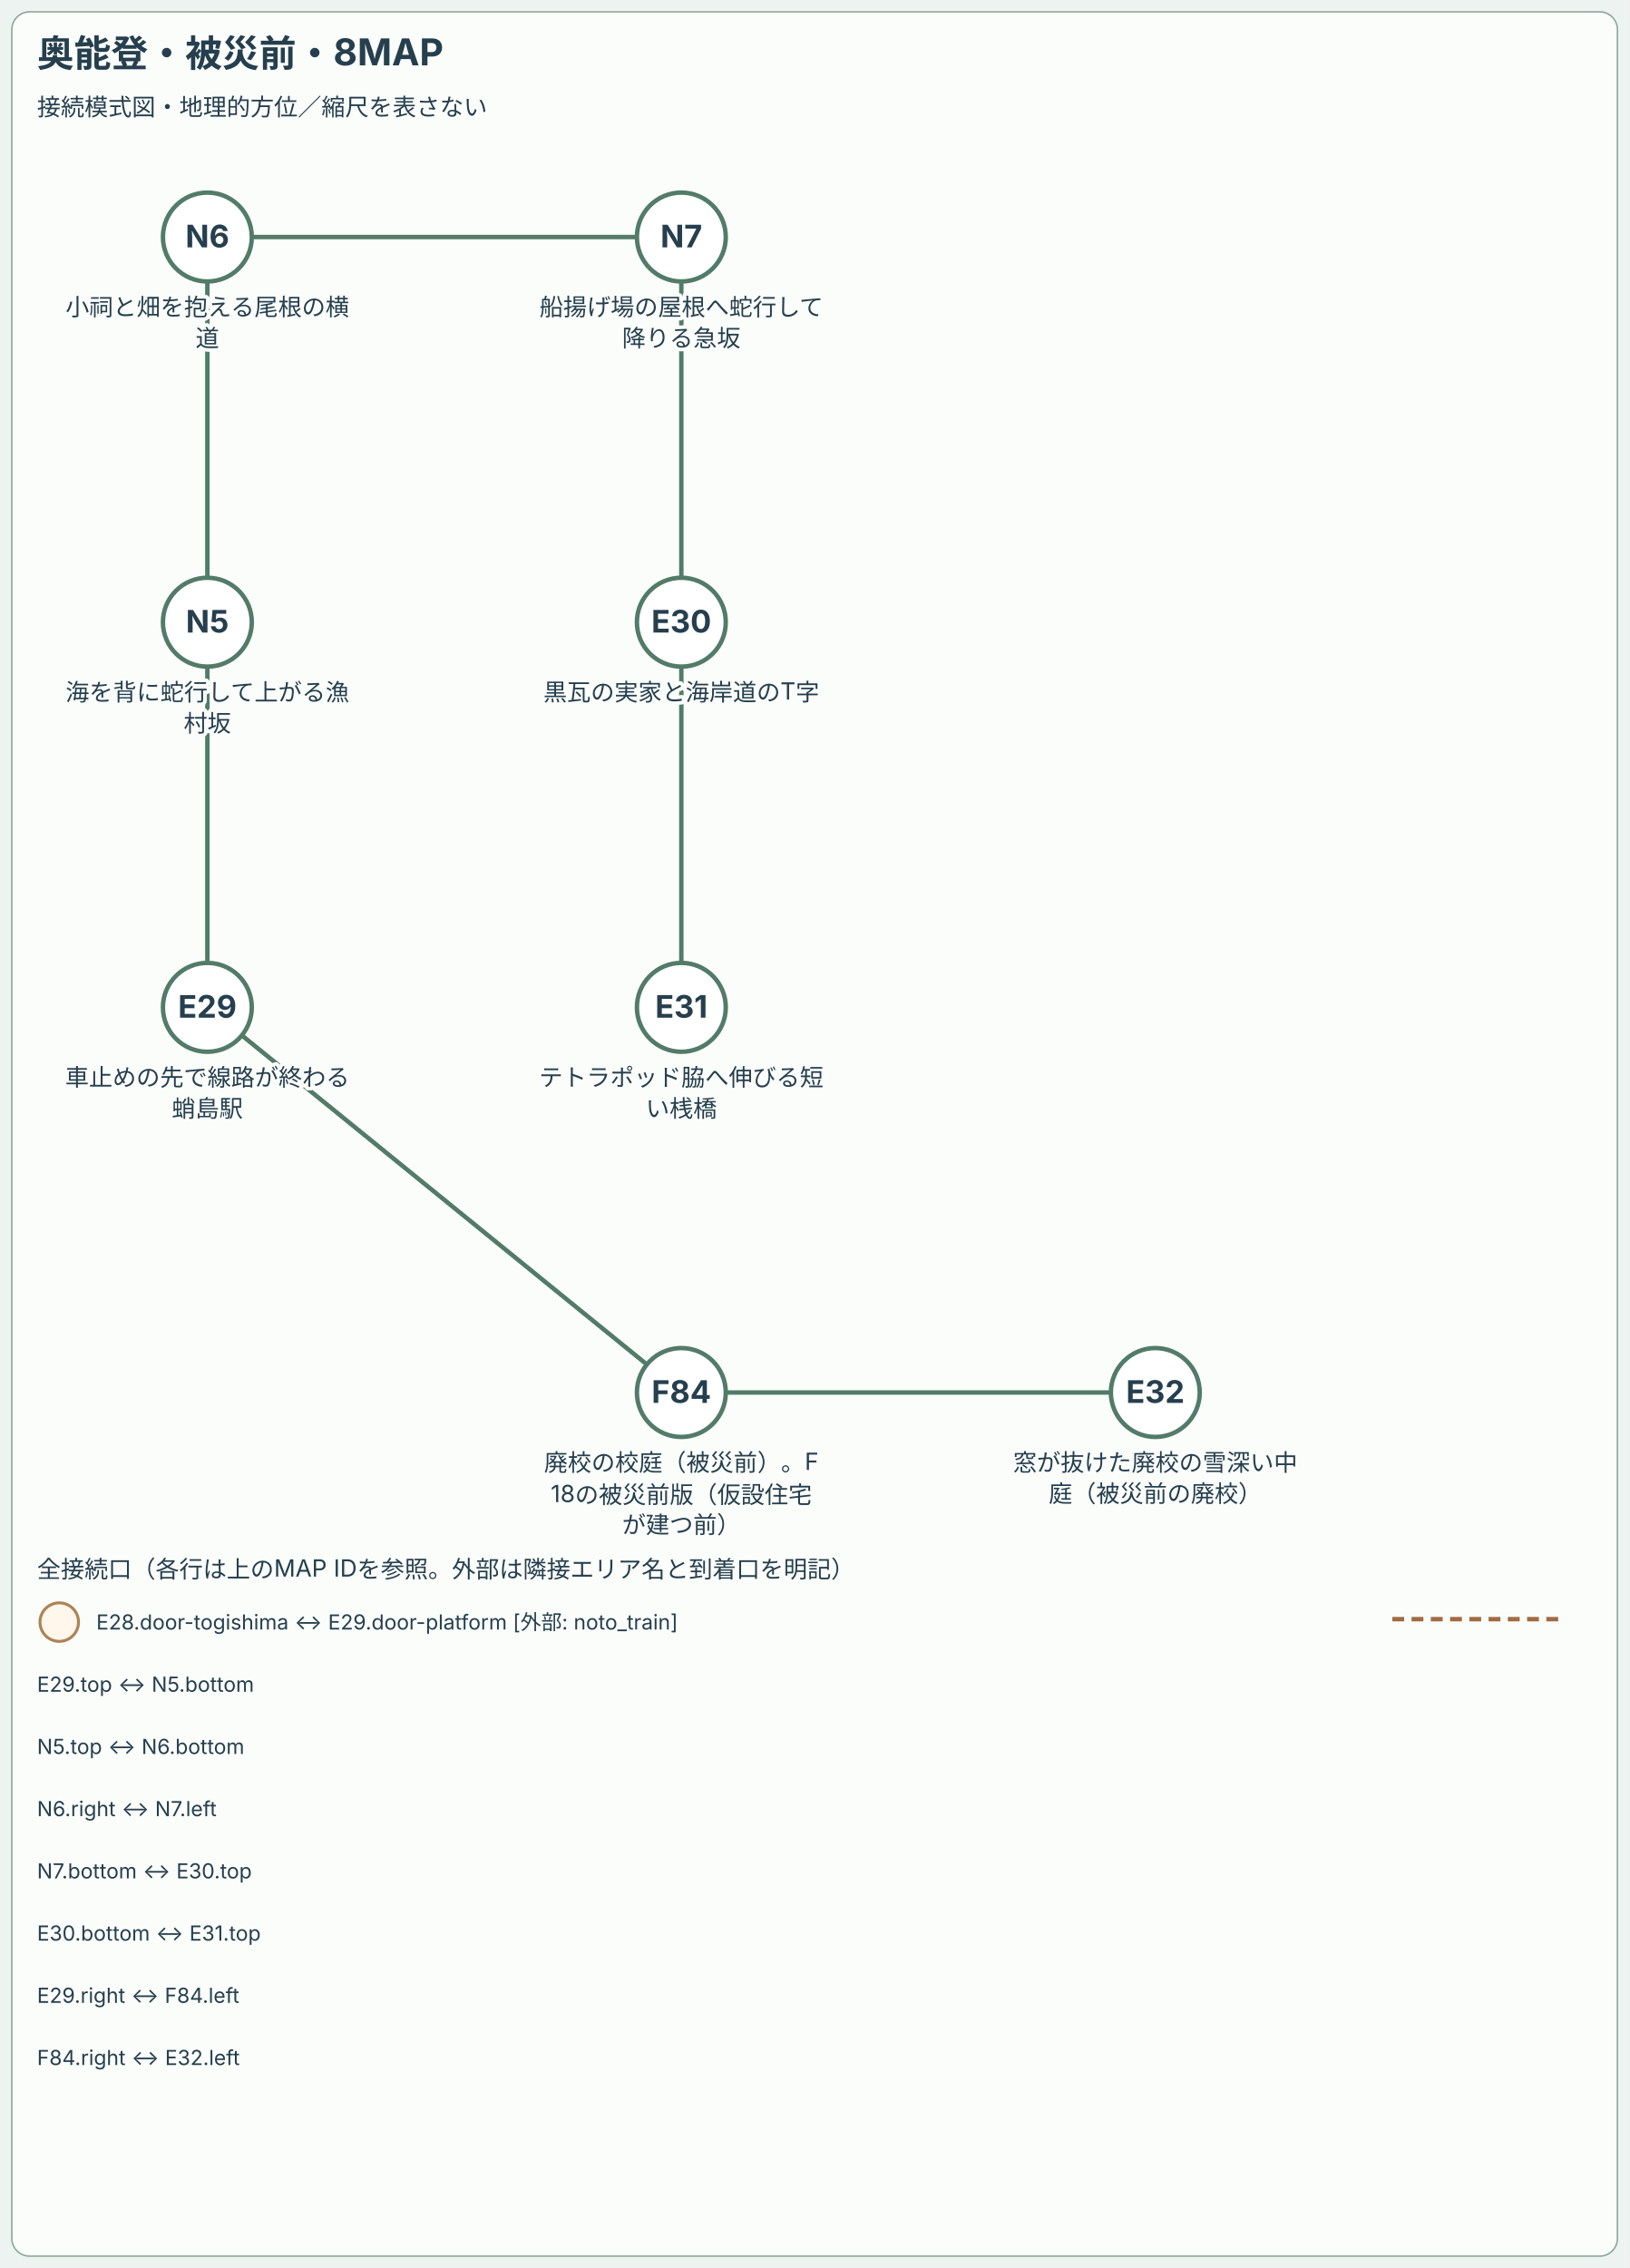
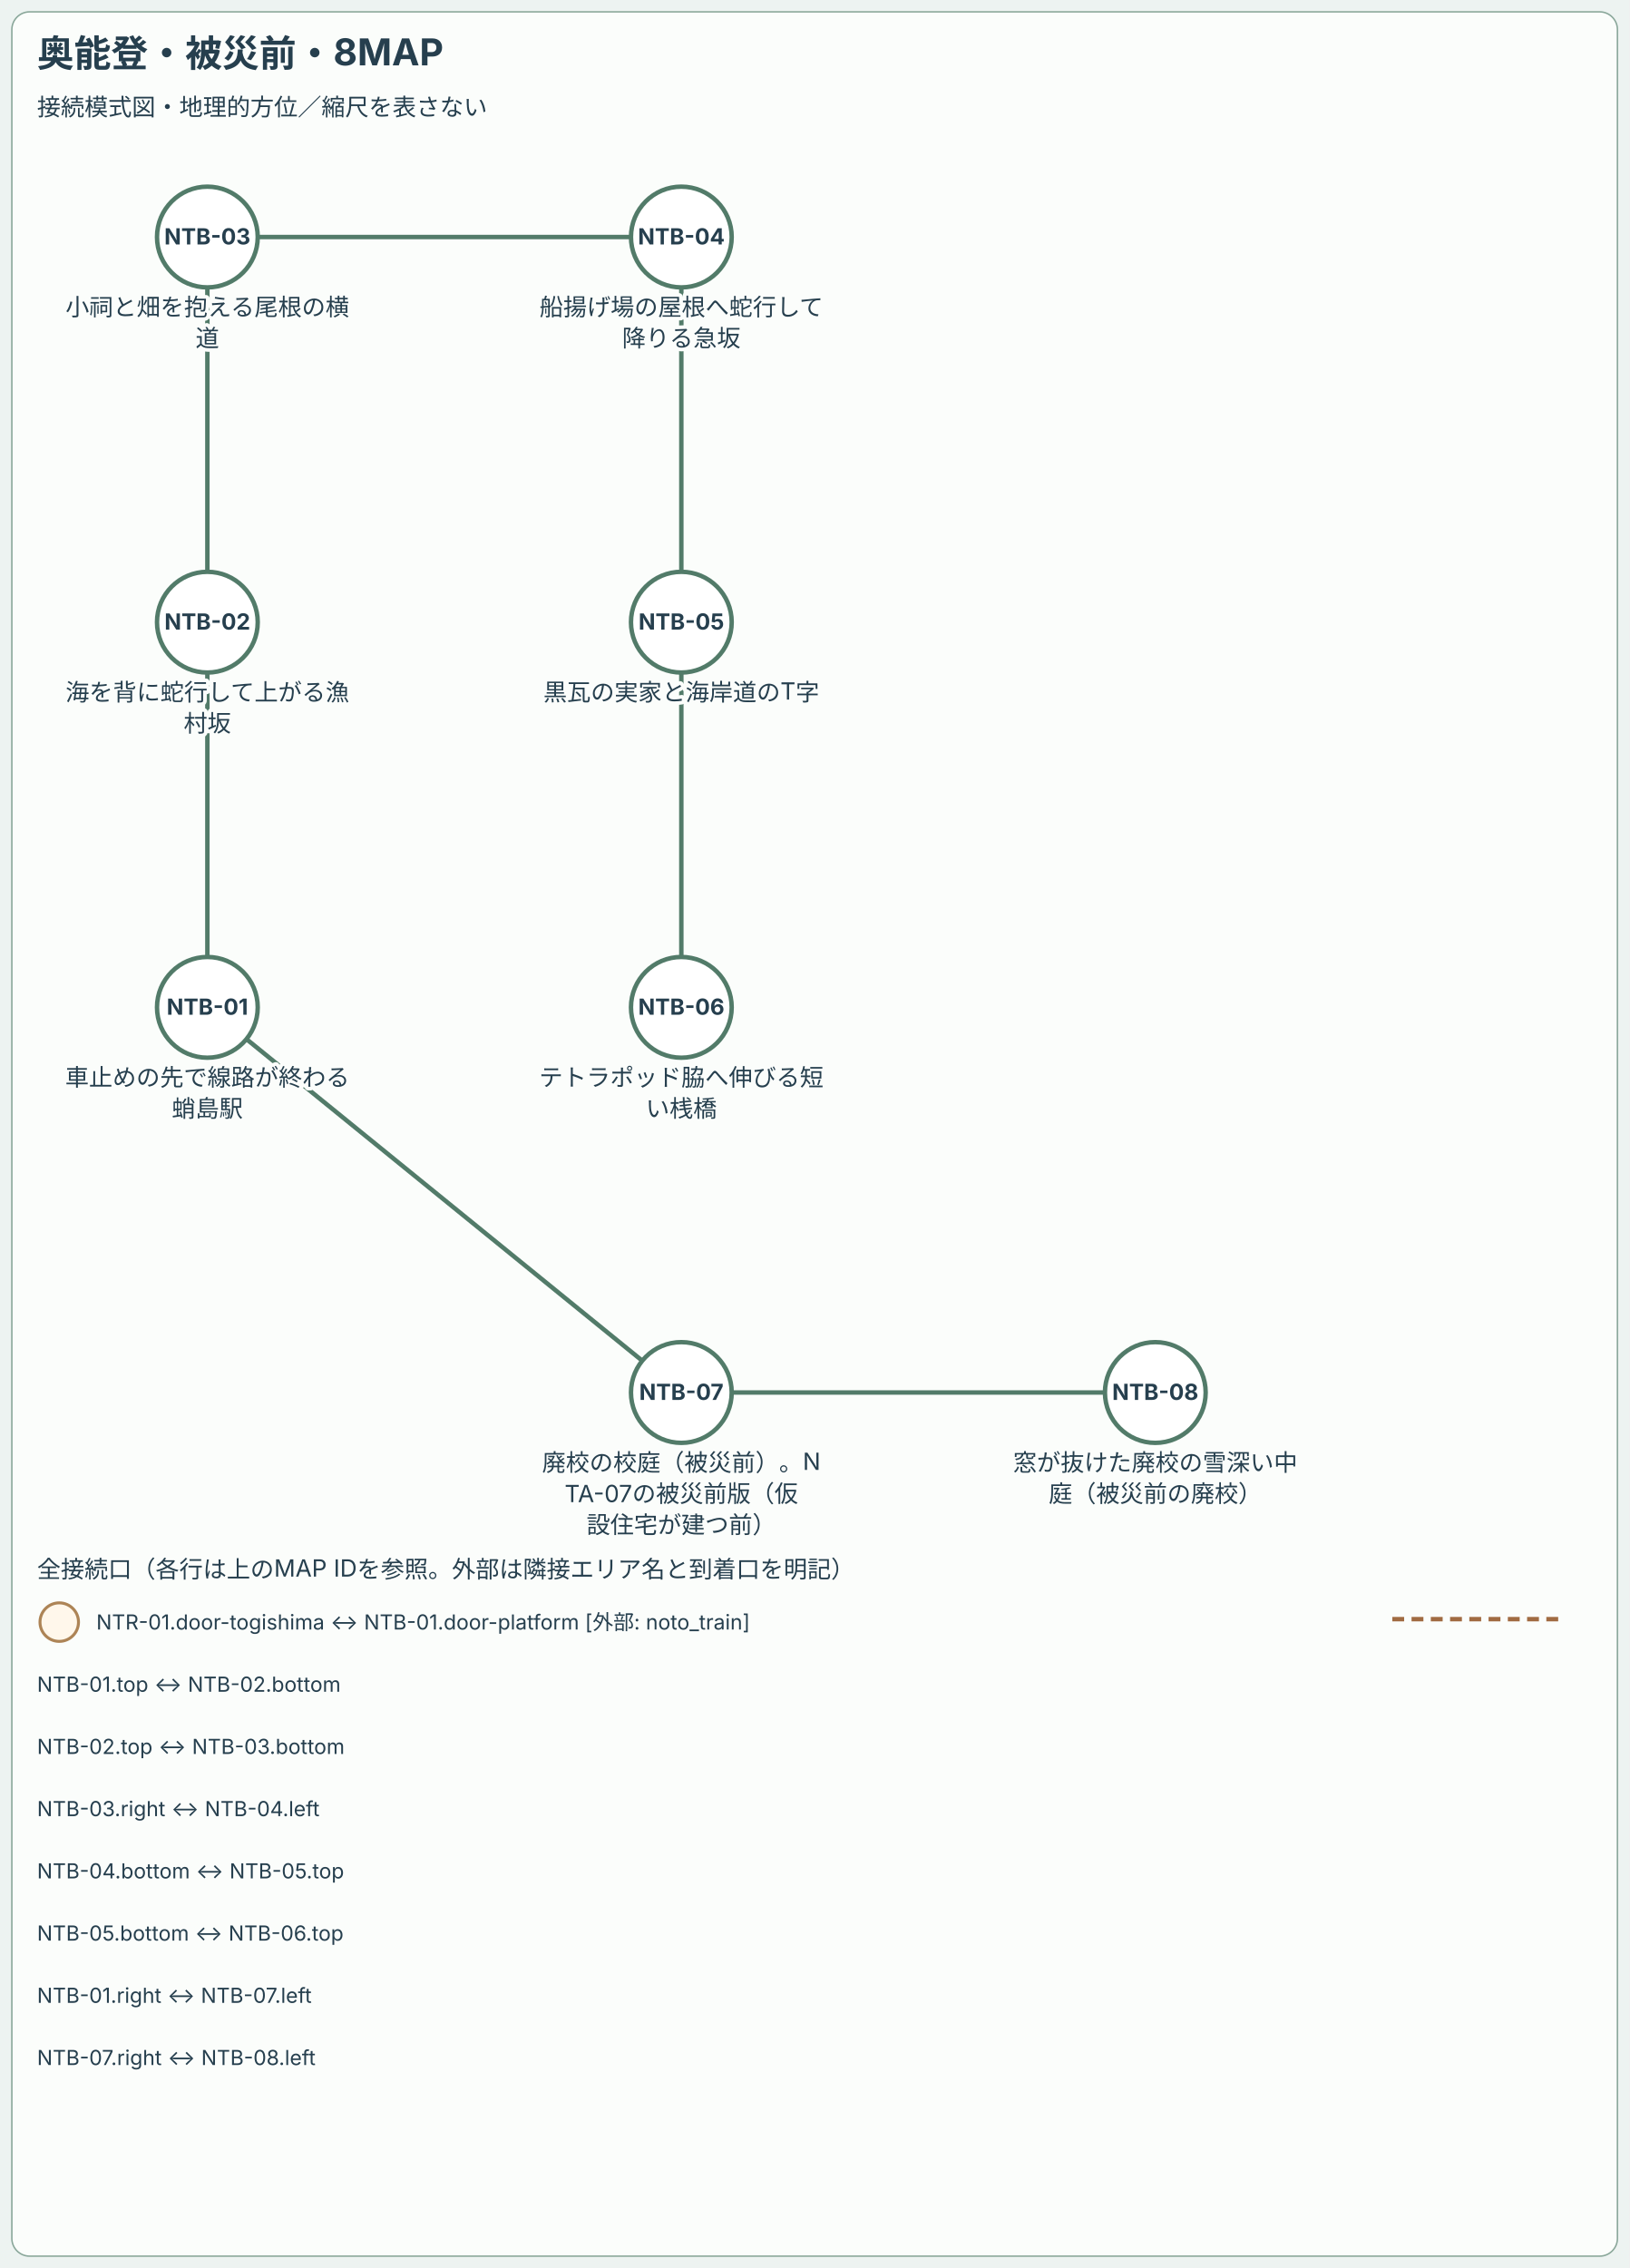
<svg xmlns="http://www.w3.org/2000/svg" width="1100" height="1531" viewBox="0 0 1100 1531" role="img">
  <defs>
    <marker id="directed-arrow" markerWidth="9" markerHeight="9" refX="8" refY="4" orient="auto">
      <path d="M0 0 L8 4 L0 8 Z" fill="#8b4c83" />
    </marker>
  </defs>
-   <style>text{font-family:-apple-system,BlinkMacSystemFont,"Hiragino Sans",sans-serif;fill:#263f4e}.node{fill:#fff;stroke:#527b69;stroke-width:3}.ref{fill:#fff7eb;stroke:#ad8456;stroke-width:2}.edge{fill:none;stroke:#527b69;stroke-width:3}.door{fill:none;stroke:#a16b42;stroke-width:3;stroke-dasharray:8 5}.event{fill:none;stroke:#ac4871;stroke-width:4;stroke-dasharray:6 5}.oneway{fill:none;stroke:#5262a8;stroke-width:4}.id{font-size:21px;font-weight:bold;text-anchor:middle}.label{font-size:16px;text-anchor:middle;paint-order:stroke;stroke:#fbfdfb;stroke-width:5;stroke-linejoin:round}.note{font-size:16px}.small{font-size:14px}.heading{font-size:25px;font-weight:bold}</style>
+   <style>text{font-family:-apple-system,BlinkMacSystemFont,"Hiragino Sans",sans-serif;fill:#263f4e}.node{fill:#fff;stroke:#527b69;stroke-width:3}.ref{fill:#fff7eb;stroke:#ad8456;stroke-width:2}.edge{fill:none;stroke:#527b69;stroke-width:3}.door{fill:none;stroke:#a16b42;stroke-width:3;stroke-dasharray:8 5}.event{fill:none;stroke:#ac4871;stroke-width:4;stroke-dasharray:6 5}.oneway{fill:none;stroke:#5262a8;stroke-width:4}.id{font-size:15px;font-weight:bold;text-anchor:middle}.label{font-size:16px;text-anchor:middle;paint-order:stroke;stroke:#fbfdfb;stroke-width:5;stroke-linejoin:round}.note{font-size:16px}.small{font-size:14px}.heading{font-size:25px;font-weight:bold}</style>
  <rect width="1100" height="1531" fill="#edf3f1" />
  <g data-area="noto_before">
    <rect x="8" y="8" width="1084" height="1515" rx="12" fill="#fbfdfb" stroke="#8aa79a" />
    <text x="25" y="45" class="heading">奥能登・被災前・8MAP</text>
    <text x="25" y="78" class="note">接続模式図・地理的方位／縮尺を表さない</text>
-     <path class="edge" data-edge-id="E29.top&gt;N5.bottom:edge" data-kind="edge" data-from="E29" data-to="N5" data-from-port="top" data-to-port="bottom" d="M140 680 L140 420" />
-     <path class="edge" data-edge-id="N5.top&gt;N6.bottom:edge" data-kind="edge" data-from="N5" data-to="N6" data-from-port="top" data-to-port="bottom" d="M140 420 L140 160" />
-     <path class="edge" data-edge-id="N6.right&gt;N7.left:edge" data-kind="edge" data-from="N6" data-to="N7" data-from-port="right" data-to-port="left" d="M140 160 L460 160" />
-     <path class="edge" data-edge-id="N7.bottom&gt;E30.top:edge" data-kind="edge" data-from="N7" data-to="E30" data-from-port="bottom" data-to-port="top" d="M460 160 L460 420" />
-     <path class="edge" data-edge-id="E30.bottom&gt;E31.top:edge" data-kind="edge" data-from="E30" data-to="E31" data-from-port="bottom" data-to-port="top" d="M460 420 L460 680" />
-     <path class="edge" data-edge-id="E29.right&gt;F84.left:edge" data-kind="edge" data-from="E29" data-to="F84" data-from-port="right" data-to-port="left" d="M140 680 L460 940" />
-     <path class="edge" data-edge-id="F84.right&gt;E32.left:edge" data-kind="edge" data-from="F84" data-to="E32" data-from-port="right" data-to-port="left" d="M460 940 L780 940" />
-     <circle class="node" data-map="E29" cx="140" cy="680" r="30" />
-     <text class="id" x="140" y="687">E29</text>
+     <path class="edge" data-edge-id="NTB-01.top&gt;NTB-02.bottom:edge" data-kind="edge" data-from="NTB-01" data-to="NTB-02" data-from-port="top" data-to-port="bottom" d="M140 680 L140 420" />
+     <path class="edge" data-edge-id="NTB-02.top&gt;NTB-03.bottom:edge" data-kind="edge" data-from="NTB-02" data-to="NTB-03" data-from-port="top" data-to-port="bottom" d="M140 420 L140 160" />
+     <path class="edge" data-edge-id="NTB-03.right&gt;NTB-04.left:edge" data-kind="edge" data-from="NTB-03" data-to="NTB-04" data-from-port="right" data-to-port="left" d="M140 160 L460 160" />
+     <path class="edge" data-edge-id="NTB-04.bottom&gt;NTB-05.top:edge" data-kind="edge" data-from="NTB-04" data-to="NTB-05" data-from-port="bottom" data-to-port="top" d="M460 160 L460 420" />
+     <path class="edge" data-edge-id="NTB-05.bottom&gt;NTB-06.top:edge" data-kind="edge" data-from="NTB-05" data-to="NTB-06" data-from-port="bottom" data-to-port="top" d="M460 420 L460 680" />
+     <path class="edge" data-edge-id="NTB-01.right&gt;NTB-07.left:edge" data-kind="edge" data-from="NTB-01" data-to="NTB-07" data-from-port="right" data-to-port="left" d="M140 680 L460 940" />
+     <path class="edge" data-edge-id="NTB-07.right&gt;NTB-08.left:edge" data-kind="edge" data-from="NTB-07" data-to="NTB-08" data-from-port="right" data-to-port="left" d="M460 940 L780 940" />
+     <circle class="node" data-map="NTB-01" cx="140" cy="680" r="34" />
+     <text class="id" x="140" y="685">NTB-01</text>
    <text x="140" y="733" class="label">車止めの先で線路が終わる</text>
    <text x="140" y="754" class="label">蛸島駅</text>
-     <circle class="node" data-map="N5" cx="140" cy="420" r="30" />
-     <text class="id" x="140" y="427">N5</text>
+     <circle class="node" data-map="NTB-02" cx="140" cy="420" r="34" />
+     <text class="id" x="140" y="425">NTB-02</text>
    <text x="140" y="473" class="label">海を背に蛇行して上がる漁</text>
    <text x="140" y="494" class="label">村坂</text>
-     <circle class="node" data-map="N6" cx="140" cy="160" r="30" />
-     <text class="id" x="140" y="167">N6</text>
+     <circle class="node" data-map="NTB-03" cx="140" cy="160" r="34" />
+     <text class="id" x="140" y="165">NTB-03</text>
    <text x="140" y="213" class="label">小祠と畑を抱える尾根の横</text>
    <text x="140" y="234" class="label">道</text>
-     <circle class="node" data-map="N7" cx="460" cy="160" r="30" />
-     <text class="id" x="460" y="167">N7</text>
+     <circle class="node" data-map="NTB-04" cx="460" cy="160" r="34" />
+     <text class="id" x="460" y="165">NTB-04</text>
    <text x="460" y="213" class="label">船揚げ場の屋根へ蛇行して</text>
    <text x="460" y="234" class="label">降りる急坂</text>
-     <circle class="node" data-map="E30" cx="460" cy="420" r="30" />
-     <text class="id" x="460" y="427">E30</text>
+     <circle class="node" data-map="NTB-05" cx="460" cy="420" r="34" />
+     <text class="id" x="460" y="425">NTB-05</text>
    <text x="460" y="473" class="label">黒瓦の実家と海岸道のT字</text>
-     <circle class="node" data-map="E31" cx="460" cy="680" r="30" />
-     <text class="id" x="460" y="687">E31</text>
+     <circle class="node" data-map="NTB-06" cx="460" cy="680" r="34" />
+     <text class="id" x="460" y="685">NTB-06</text>
    <text x="460" y="733" class="label">テトラポッド脇へ伸びる短</text>
    <text x="460" y="754" class="label">い桟橋</text>
-     <circle class="node" data-map="F84" cx="460" cy="940" r="30" />
-     <text class="id" x="460" y="947">F84</text>
-     <text x="460" y="993" class="label">廃校の校庭（被災前）。F</text>
-     <text x="460" y="1014" class="label">18の被災前版（仮設住宅</text>
-     <text x="460" y="1035" class="label">が建つ前）</text>
-     <circle class="node" data-map="E32" cx="780" cy="940" r="30" />
-     <text class="id" x="780" y="947">E32</text>
+     <circle class="node" data-map="NTB-07" cx="460" cy="940" r="34" />
+     <text class="id" x="460" y="945">NTB-07</text>
+     <text x="460" y="993" class="label">廃校の校庭（被災前）。N</text>
+     <text x="460" y="1014" class="label">TA-07の被災前版（仮</text>
+     <text x="460" y="1035" class="label">設住宅が建つ前）</text>
+     <circle class="node" data-map="NTB-08" cx="780" cy="940" r="34" />
+     <text class="id" x="780" y="945">NTB-08</text>
    <text x="780" y="993" class="label">窓が抜けた廃校の雪深い中</text>
    <text x="780" y="1014" class="label">庭（被災前の廃校）</text>
    <text x="25" y="1065" class="note">全接続口（各行は上のMAP IDを参照。外部は隣接エリア名と到着口を明記）</text>
-     <circle class="ref" data-reference-map="E28" data-reference="E28" cx="40" cy="1095" r="13" />
-     <text x="65" y="1100" class="small">E28.door-togishima ↔ E29.door-platform  [外部: noto_train]</text>
-     <path class="door" data-edge-id="E28.door-togishima&gt;E29.door-platform:door" data-kind="door" data-from="E28" data-to="E29" data-from-port="door-togishima" data-to-port="door-platform" d="M940 1093 L1055 1093" />
-     <text x="25" y="1142" class="small">E29.top ↔ N5.bottom</text>
-     <text x="25" y="1184" class="small">N5.top ↔ N6.bottom</text>
-     <text x="25" y="1226" class="small">N6.right ↔ N7.left</text>
-     <text x="25" y="1268" class="small">N7.bottom ↔ E30.top</text>
-     <text x="25" y="1310" class="small">E30.bottom ↔ E31.top</text>
-     <text x="25" y="1352" class="small">E29.right ↔ F84.left</text>
-     <text x="25" y="1394" class="small">F84.right ↔ E32.left</text>
+     <circle class="ref" data-reference-map="NTR-01" data-reference="NTR-01" cx="40" cy="1095" r="13" />
+     <text x="65" y="1100" class="small">NTR-01.door-togishima ↔ NTB-01.door-platform  [外部: noto_train]</text>
+     <path class="door" data-edge-id="NTR-01.door-togishima&gt;NTB-01.door-platform:door" data-kind="door" data-from="NTR-01" data-to="NTB-01" data-from-port="door-togishima" data-to-port="door-platform" d="M940 1093 L1055 1093" />
+     <text x="25" y="1142" class="small">NTB-01.top ↔ NTB-02.bottom</text>
+     <text x="25" y="1184" class="small">NTB-02.top ↔ NTB-03.bottom</text>
+     <text x="25" y="1226" class="small">NTB-03.right ↔ NTB-04.left</text>
+     <text x="25" y="1268" class="small">NTB-04.bottom ↔ NTB-05.top</text>
+     <text x="25" y="1310" class="small">NTB-05.bottom ↔ NTB-06.top</text>
+     <text x="25" y="1352" class="small">NTB-01.right ↔ NTB-07.left</text>
+     <text x="25" y="1394" class="small">NTB-07.right ↔ NTB-08.left</text>
  </g>
</svg>
